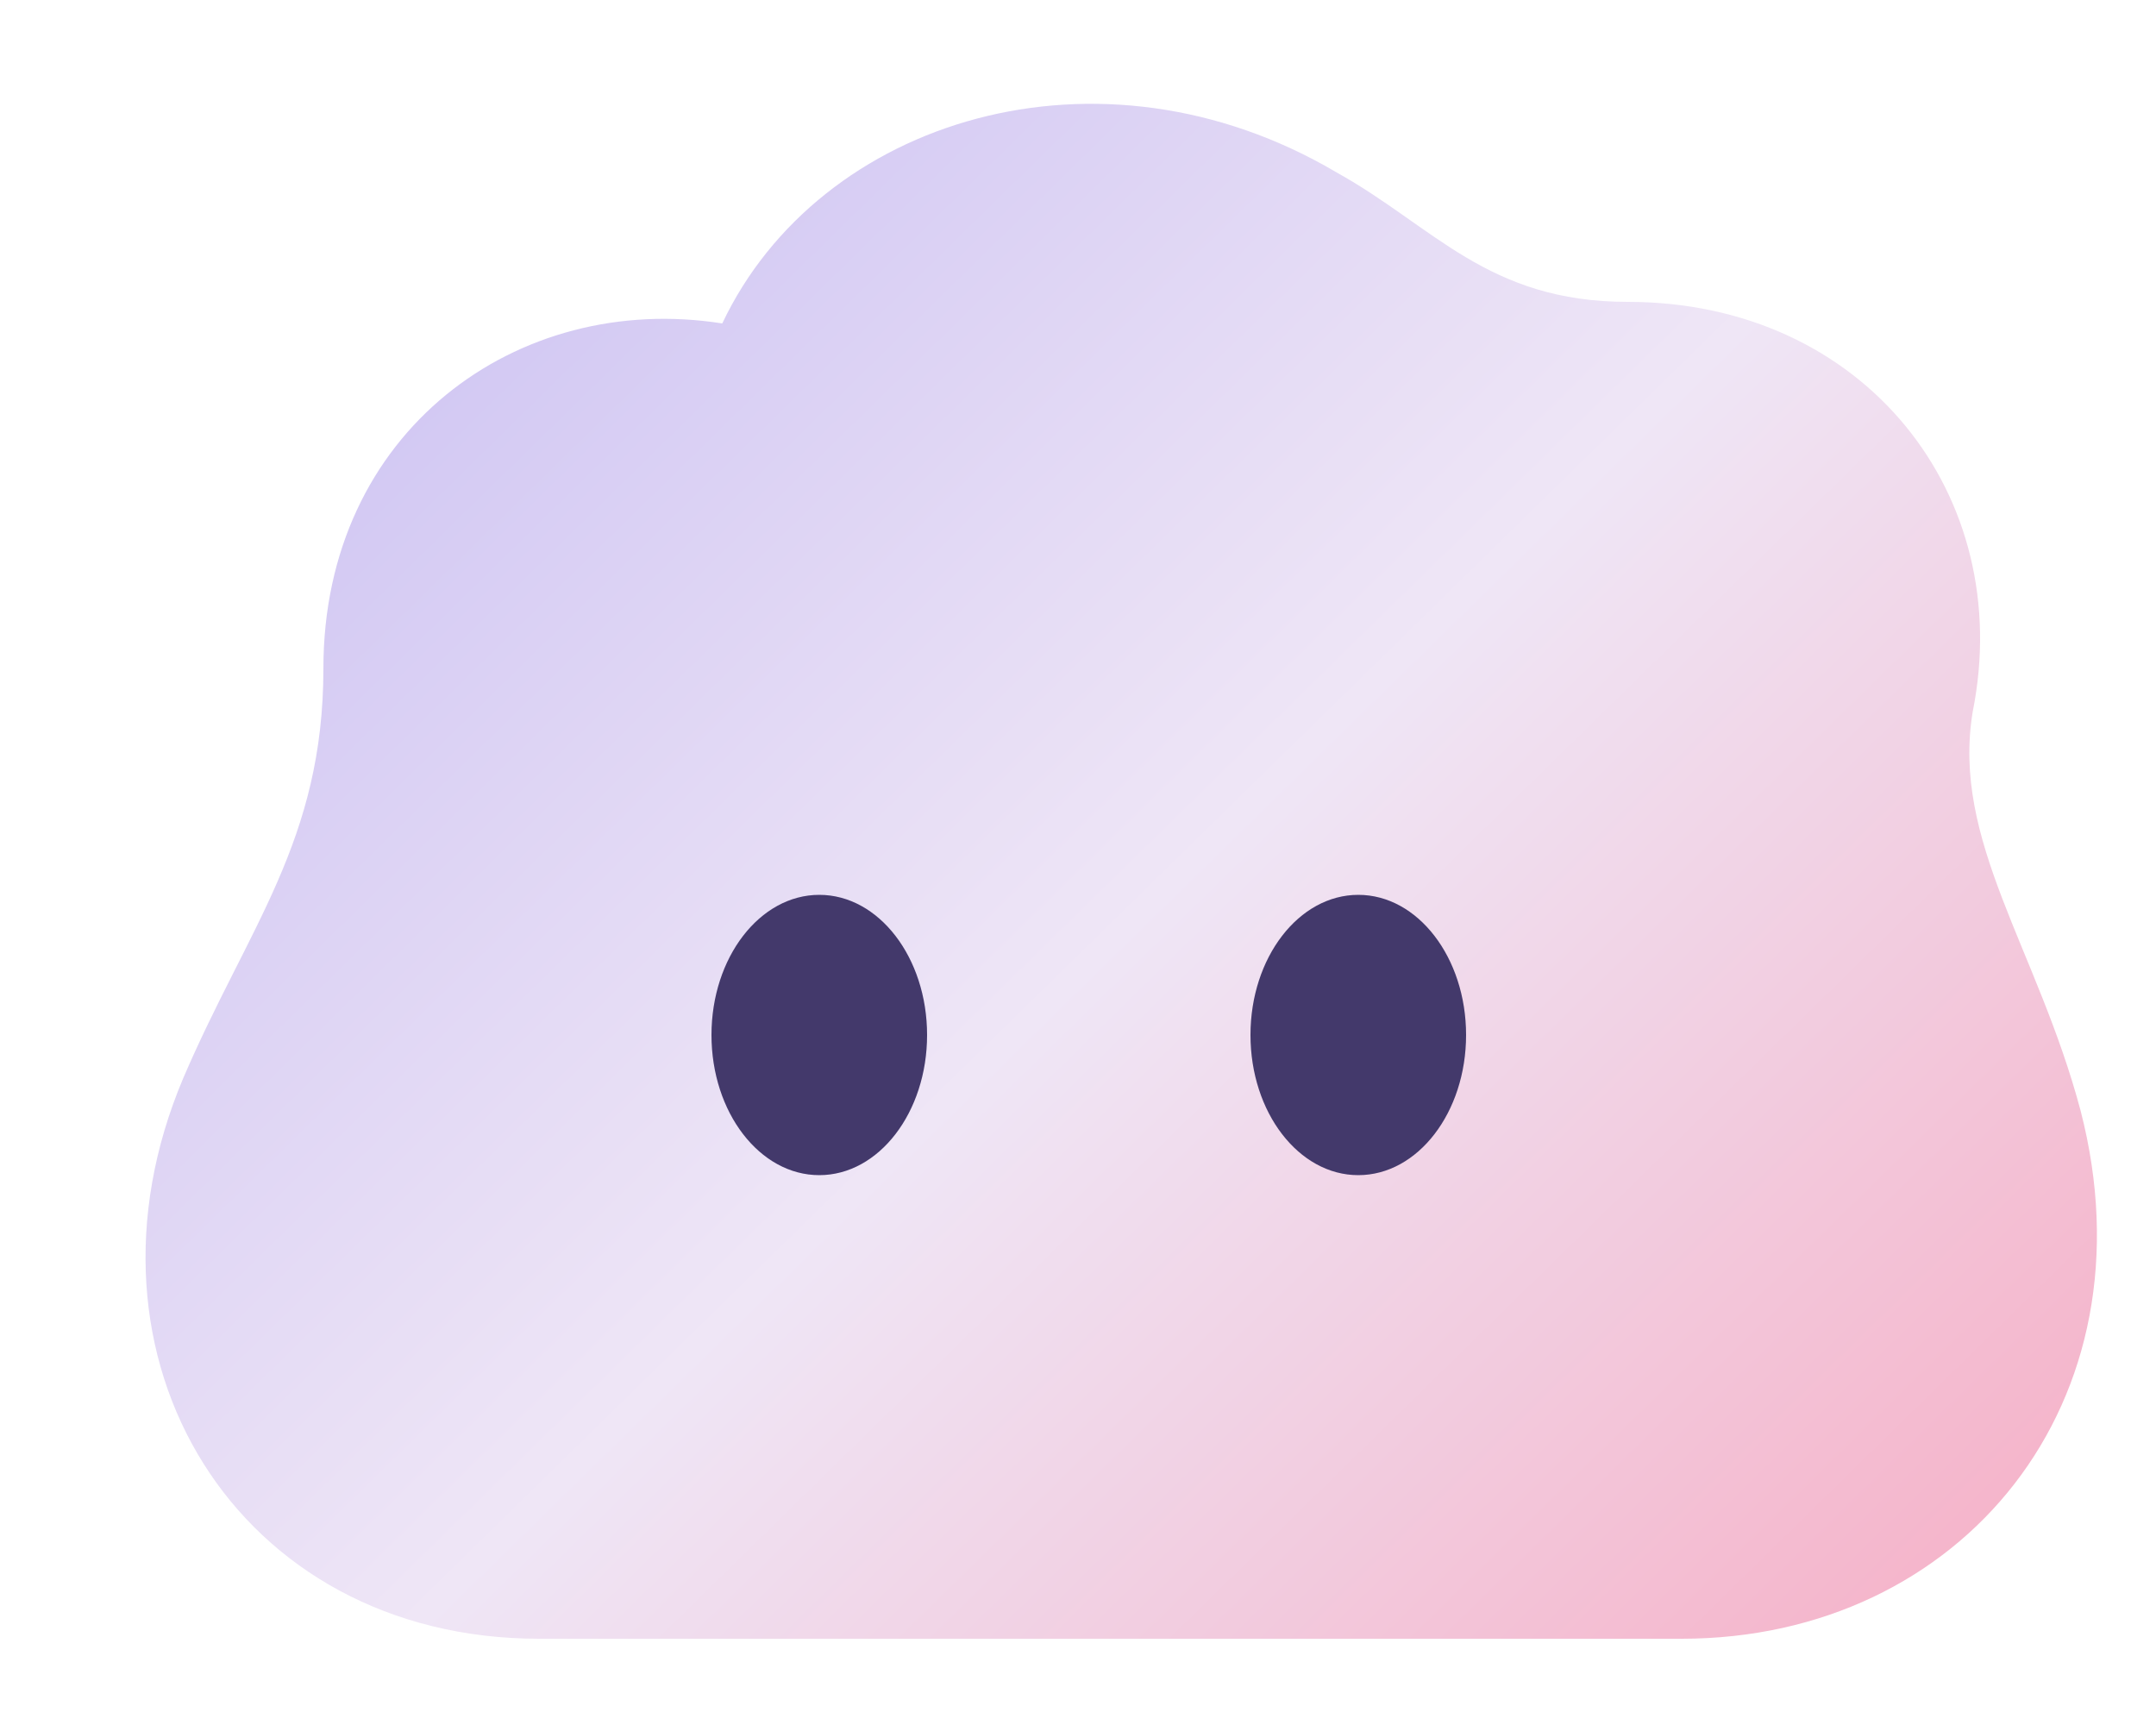
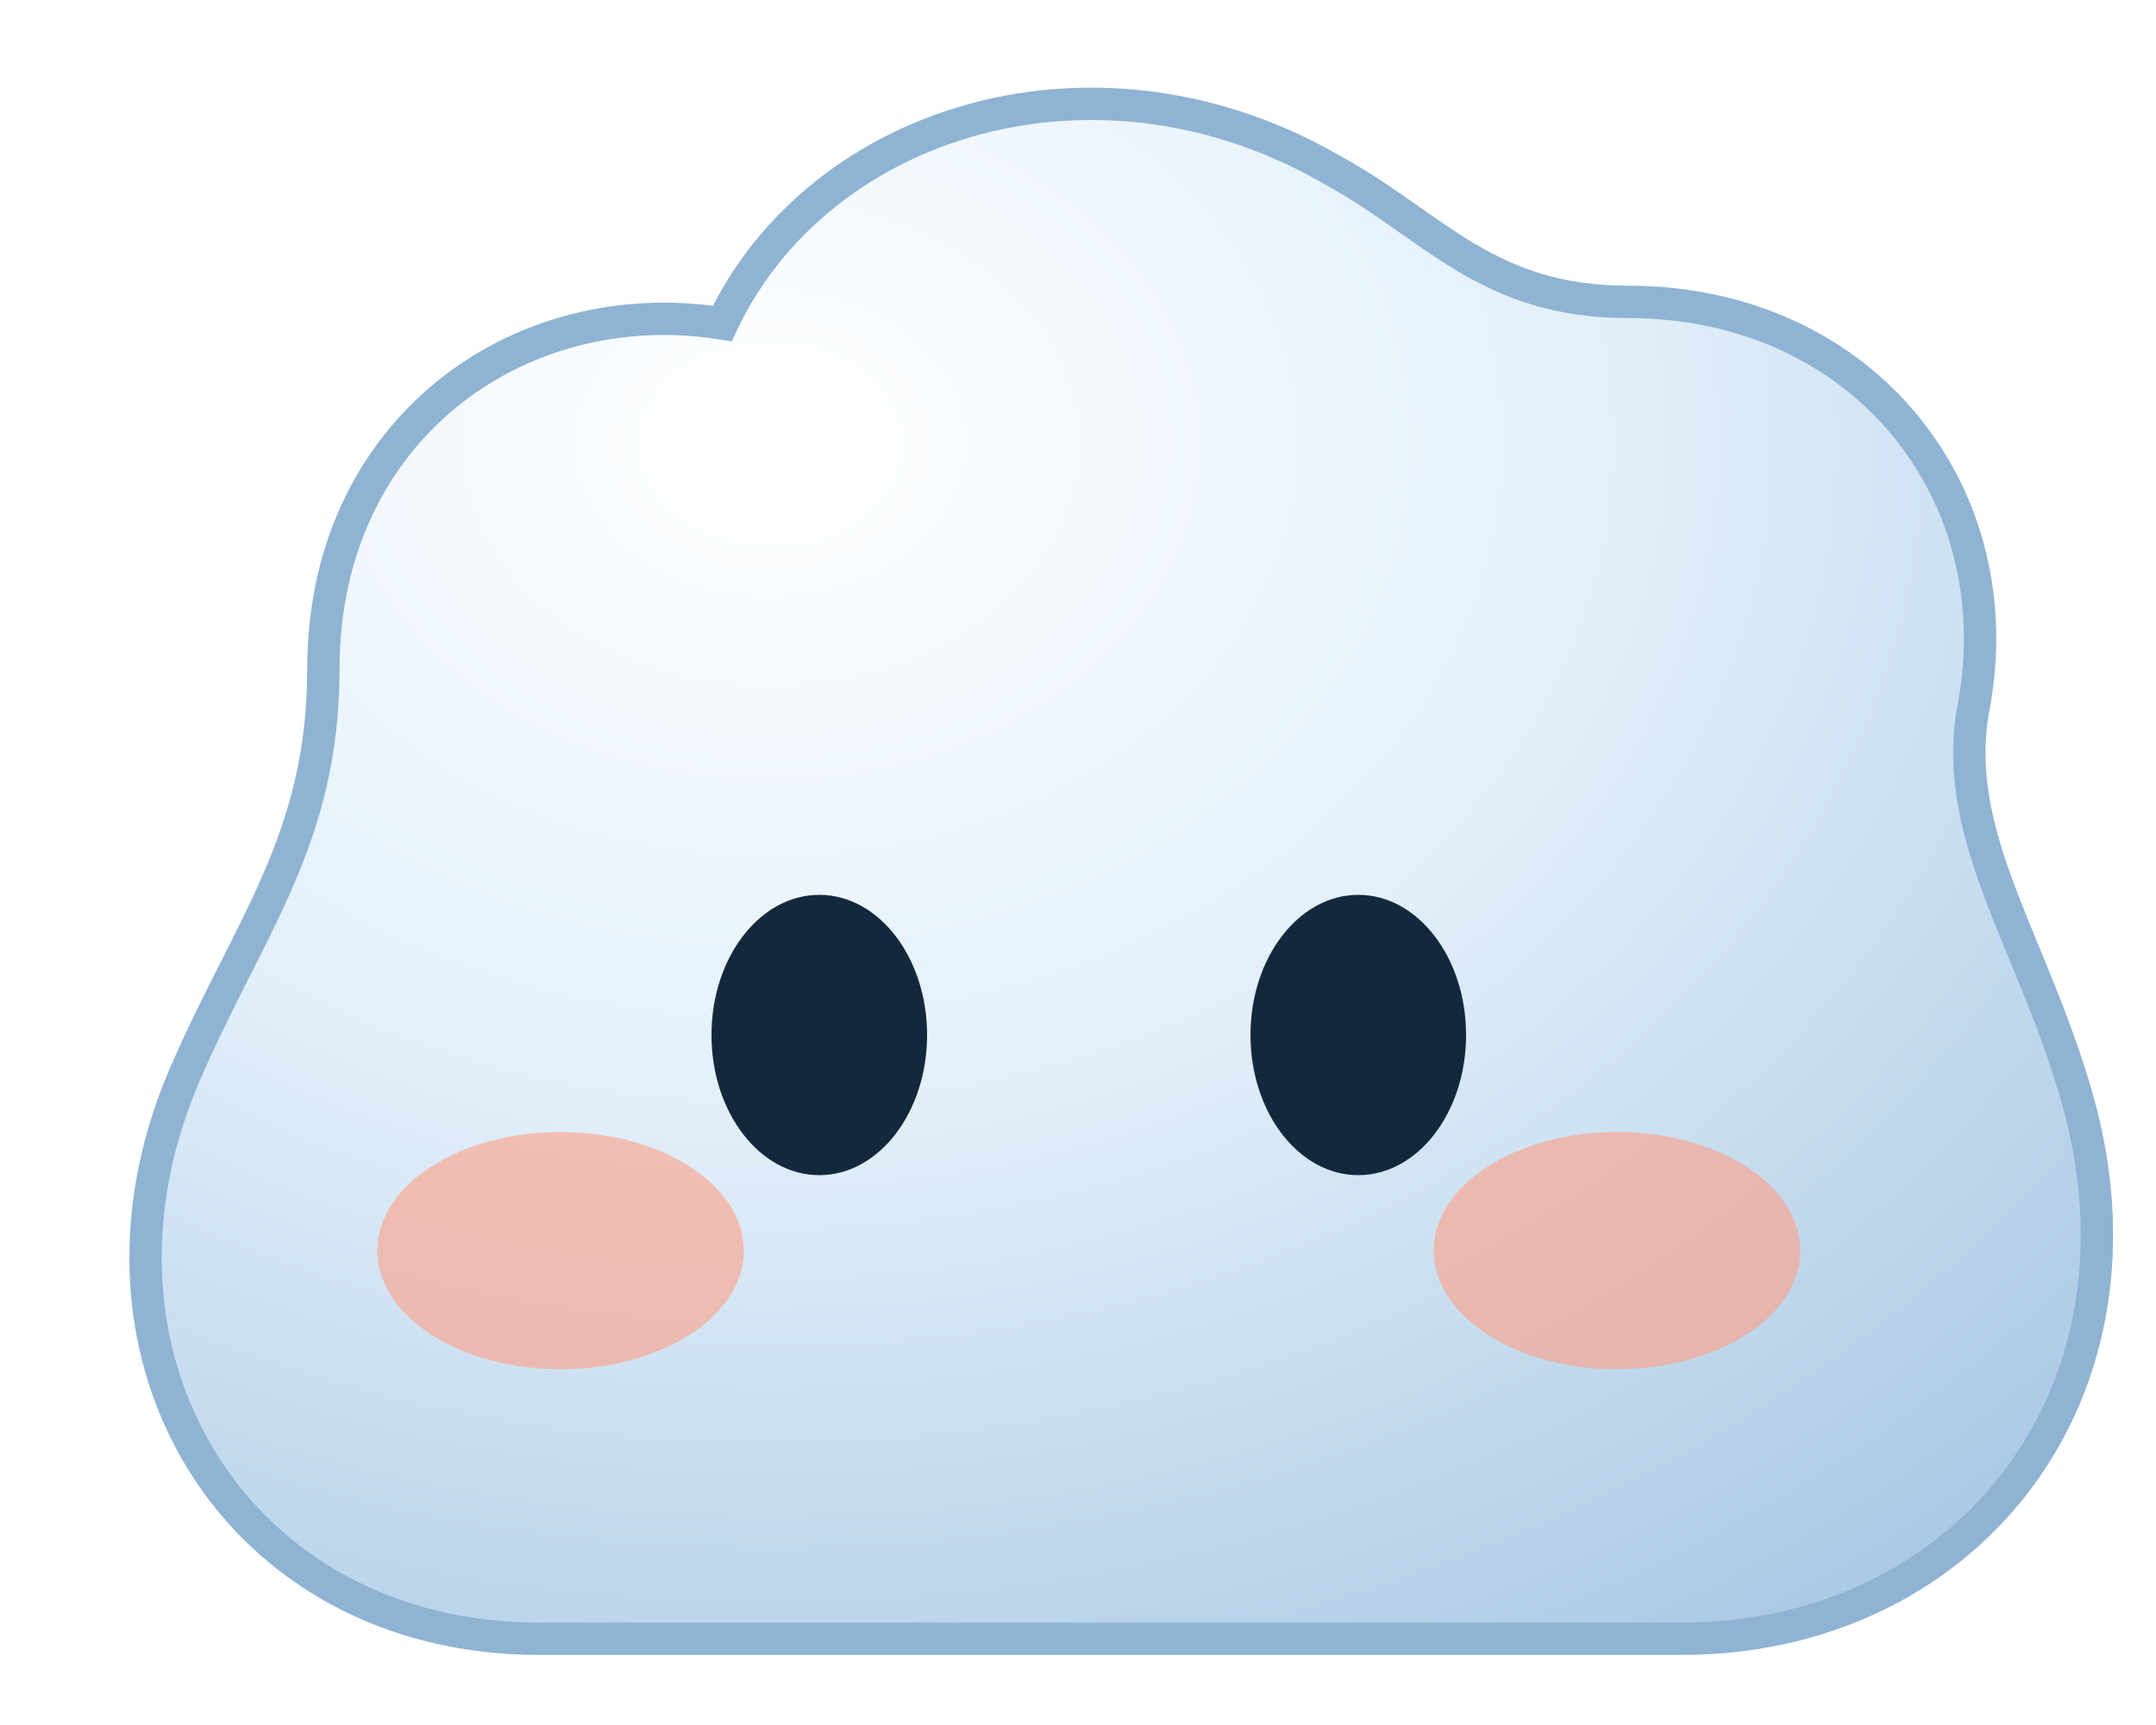
<svg xmlns="http://www.w3.org/2000/svg" viewBox="0 0 200 160">
  <defs>
-     <linearGradient id="g" x1="0" y1="0.1" x2="1" y2="0.9">
-       <stop offset="0" stop-color="#c9bff2" />
-       <stop offset="0.52" stop-color="#efe6f6" />
-       <stop offset="1" stop-color="#f5b3c9" />
-     </linearGradient>
+     <radialGradient id="g" cx="0.32" cy="0.22" r="0.95">
+       <stop offset="0" stop-color="#ffffff" />
+       <stop offset="0.45" stop-color="#e3f0fa" />
+       <stop offset="1" stop-color="#a9c8e3" />
+     </radialGradient>
  </defs>
-   <path d="M50 152C22 152 6 126 17 100c6-14 13-22 13-38 0-22 18-35 37-32C76 11 102 3 124 16c9 5 14 12 27 12 22 0 36 18 32 38-2 12 6 22 10 37 7 27-11 49-37 49Z" fill="url(#g)" />
-   <g fill="#43396b">
+   <path d="M50 152C22 152 6 126 17 100c6-14 13-22 13-38 0-22 18-35 37-32C76 11 102 3 124 16c9 5 14 12 27 12 22 0 36 18 32 38-2 12 6 22 10 37 7 27-11 49-37 49Z" fill="url(#g)" stroke="#8fb3d3" stroke-width="3" />
+   <ellipse cx="52" cy="116" rx="17" ry="11" fill="#ff9f85" fill-opacity="0.6" />
+   <ellipse cx="150" cy="116" rx="17" ry="11" fill="#ff9f85" fill-opacity="0.6" />
+   <g fill="#14283d">
    <ellipse cx="76" cy="96" rx="10" ry="13" />
    <ellipse cx="126" cy="96" rx="10" ry="13" />
  </g>
</svg>
